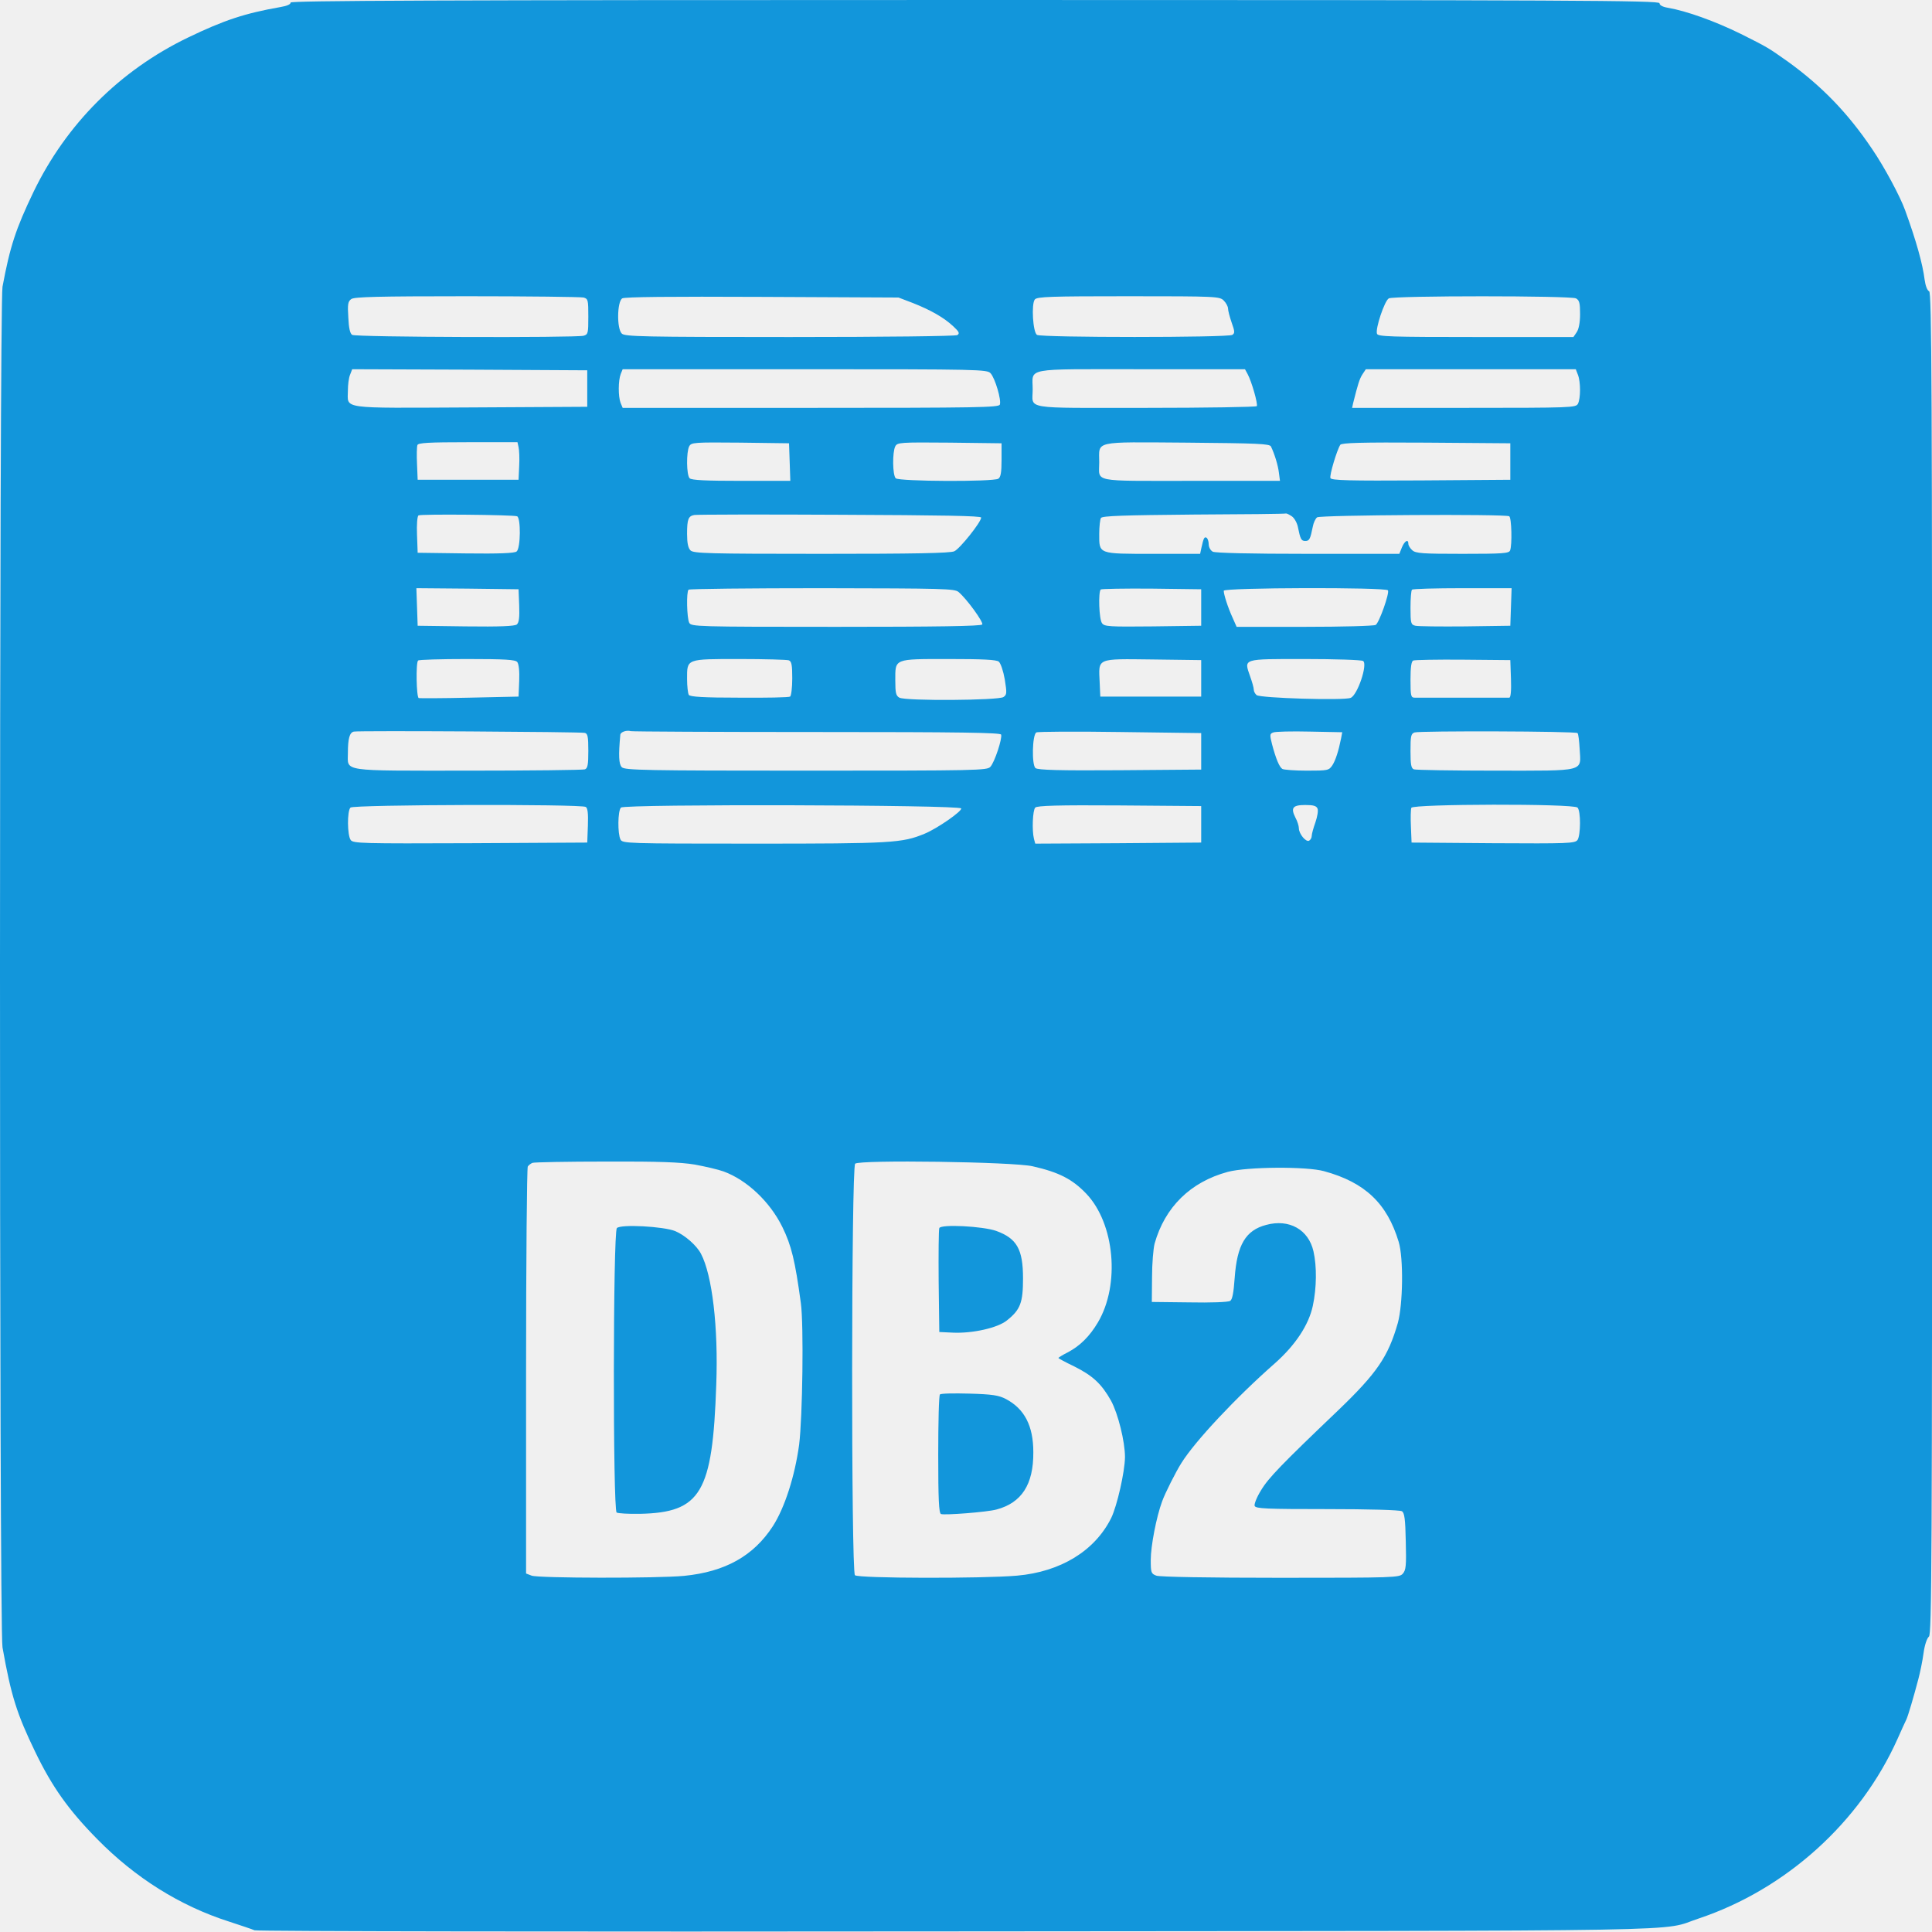
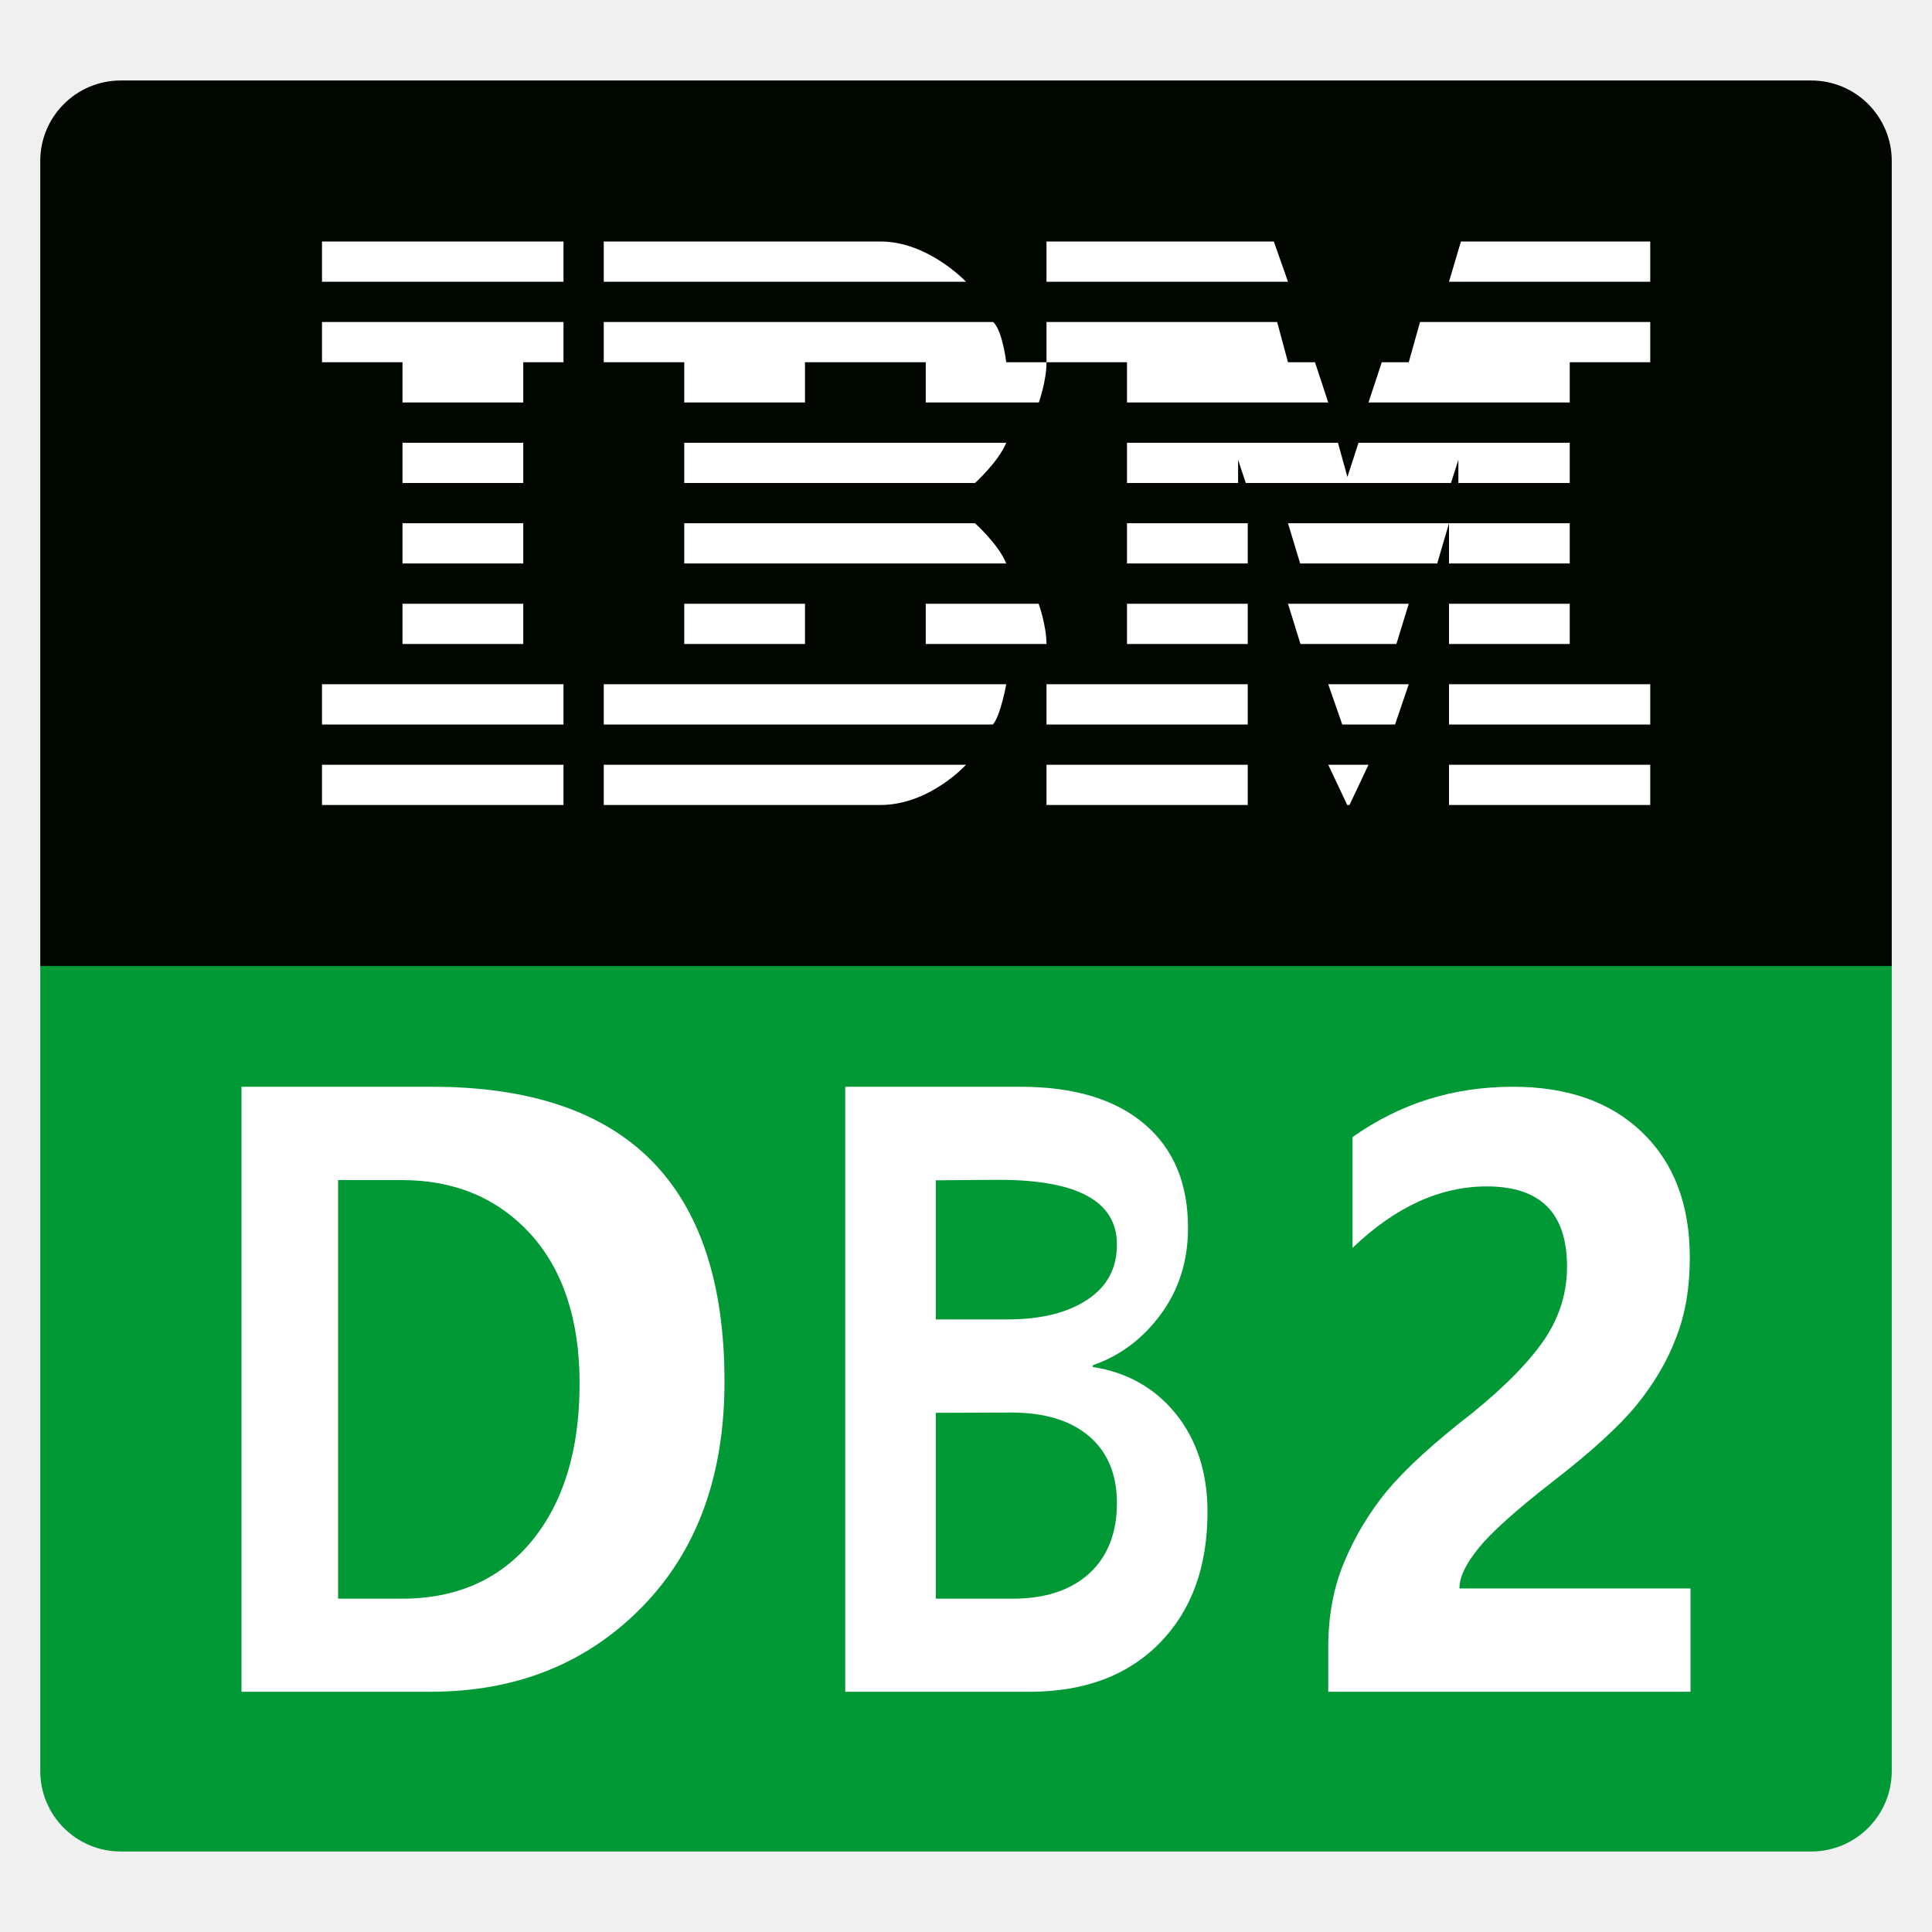
- <svg xmlns="http://www.w3.org/2000/svg" t="1713005675299" class="icon" viewBox="0 0 1024 1024" version="1.1" p-id="6856" width="32" height="32">
-   <path d="M154.013 1.365c0.114 0.91-1.934 1.82-5.462 2.39-18.773 3.3-29.81 6.94-48.924 16.156-36.068 17.408-64.512 45.853-81.92 81.92-9.33 19.456-12.402 28.786-16.384 50.176-1.707 9.557-1.82 711.225 0 721.124 4.551 25.713 7.623 35.27 17.294 55.296 8.989 18.66 17.75 30.947 32.996 46.421 20.025 20.366 43.69 35.271 69.632 43.577 6.258 2.048 12.402 4.096 13.653 4.665 1.252 0.569 168.96 0.796 372.622 0.569 406.415-0.342 371.371 0.227 392.875-6.827 46.194-15.474 85.56-50.972 105.358-95.232 2.048-4.665 4.21-9.33 4.665-10.24 0.91-1.934 3.869-11.947 6.372-21.504 0.91-3.413 2.161-9.444 2.73-13.653 0.57-4.324 1.82-7.965 2.845-8.761 1.479-1.138 1.706-37.774 1.706-356.921 0-307.2-0.227-355.67-1.592-356.125-1.024-0.455-1.935-2.958-2.39-6.144-1.024-8.305-4.437-20.593-10.354-36.864-2.616-7.281-11.036-22.983-17.408-32.312-12.856-19.115-26.624-33.337-44.714-46.422-10.354-7.282-10.354-7.395-24.918-14.677-13.653-6.713-28.785-12.174-38.798-13.881-2.73-0.455-4.323-1.365-4.323-2.39C879.574 0.229 833.494 0 516.623 0c-286.72 0-362.838 0.341-362.61 1.365z m155.306 156.331c2.39 0.683 2.504 1.365 2.504 10.126s-0.114 9.444-2.504 10.126c-4.323 1.138-120.832 0.797-122.652-0.455-1.138-0.682-1.82-3.64-2.048-9.216-0.455-6.94-0.228-8.533 1.593-9.785 1.593-1.137 13.88-1.479 61.212-1.479 32.655 0 60.416 0.342 61.895 0.683z m174.65 2.958c9.443 3.755 16.27 7.623 21.276 12.288 3.072 2.845 3.527 3.755 2.162 4.665-0.91 0.569-38.457 1.024-88.86 1.024-77.825 0-87.382-0.227-88.975-1.82-2.73-2.617-2.503-16.953 0.227-18.66 1.252-0.796 25.26-1.024 74.184-0.796l72.248 0.341 7.737 2.958z m164.636-1.365c1.251 1.251 2.275 3.186 2.275 4.21 0 1.137 0.91 4.55 1.935 7.509 1.706 4.779 1.706 5.575 0.34 6.485-2.275 1.48-101.261 1.48-103.537 0-2.162-1.365-3.072-16.384-1.138-18.773 1.252-1.48 8.306-1.707 49.607-1.707 46.763 0 48.356 0.114 50.518 2.276z m186.71-1.138c1.82 1.024 2.16 2.503 2.16 8.306 0 4.551-0.682 7.964-1.82 9.671l-1.706 2.503h-51.77c-45.283 0-51.768-0.227-52.337-1.707-1.024-2.503 3.982-17.521 6.258-18.773 2.617-1.479 96.37-1.479 99.214 0z m-524.061 47.787v9.67l-62.01 0.342c-70.086 0.342-64.853 1.024-64.853-8.988 0-2.958 0.456-6.713 1.138-8.306l1.138-2.958 62.236 0.227 62.35 0.342v9.67z m213.788-8.078c2.39 2.616 5.803 14.222 4.893 16.611-0.683 1.48-11.492 1.707-100.352 1.707h-99.556l-1.138-2.73c-1.251-3.414-1.251-11.72 0.114-15.247l1.024-2.503h96.484c92.956 0 96.71 0.114 98.531 2.162z m136.192 0.34c2.162 3.983 5.575 15.93 4.893 17.068-0.342 0.455-26.852 0.91-59.051 0.91-65.877 0-59.733 1.024-59.733-9.785 0-11.72-5.462-10.695 57.457-10.695h55.069l1.365 2.503z m175.104 0.456c1.48 3.755 1.48 12.516 0 15.36-1.138 2.048-3.072 2.162-60.53 2.162h-59.164l0.569-2.617c2.503-9.899 3.3-12.63 4.892-15.133l1.82-2.73H835.2l1.138 2.958z m-561.493 38.343c0.341 1.365 0.569 5.917 0.341 9.899l-0.341 7.395h-53.476l-0.341-8.42c-0.228-4.664-0.114-9.101 0.227-10.012 0.456-1.137 5.917-1.479 26.738-1.479h26.283l0.569 2.617z m143.701 7.85l0.341 10.013h-26.055c-18.66 0-26.282-0.341-27.306-1.365-1.707-1.707-1.82-13.881-0.228-16.953 1.138-2.048 2.39-2.162 27.08-1.934l25.827 0.341 0.341 9.899z m112.299-1.023c0 6.599-0.455 9.102-1.707 9.898-2.617 1.707-52.679 1.48-54.386-0.227s-1.82-13.881-0.227-16.953c1.138-2.048 2.503-2.162 28.786-1.934l27.534 0.341v8.875z m142.79-7.168c1.935 3.982 3.756 10.012 4.21 13.88l0.57 4.324h-47.218c-53.362 0-48.583 0.91-48.583-9.785 0-11.605-3.869-10.809 46.307-10.467 37.66 0.341 44.032 0.569 44.715 2.048z m126.863 7.964v9.671l-47.331 0.342c-38.116 0.227-47.56 0-48.015-1.252-0.569-1.479 3.414-14.791 5.234-17.635 0.797-1.024 10.581-1.366 45.511-1.138l44.601 0.341v9.671z m-526.45 29.014c2.048 0.682 1.935 16.952-0.227 18.66-1.024 0.91-9.216 1.25-26.966 1.023l-25.486-0.341-0.341-9.558c-0.228-5.233 0.114-9.898 0.796-10.24 1.138-0.796 49.949-0.34 52.224 0.456z m245.988 0.682c0 2.39-11.264 16.498-14.222 17.863-2.162 1.024-21.163 1.366-70.543 1.366-59.847 0-67.697-0.228-69.29-1.82-1.252-1.252-1.82-3.87-1.82-8.762 0-7.85 0.682-9.443 3.868-10.012 1.251-0.228 35.954-0.341 77.141-0.114 54.045 0.228 74.866 0.569 74.866 1.48z m164.636-0.682c1.366 0.91 2.731 3.413 3.186 5.46 1.365 6.714 1.82 7.624 3.982 7.624s2.617-0.91 3.983-7.623c0.34-1.934 1.365-4.21 2.275-4.893 1.593-1.251 99.783-1.82 101.831-0.568 1.252 0.796 1.593 15.246 0.455 18.09-0.569 1.593-3.868 1.82-25.258 1.82-21.163 0-24.804-0.227-26.624-1.934-1.138-1.024-2.048-2.503-2.048-3.413 0-2.617-1.935-1.593-3.414 1.934l-1.365 3.414h-48.356c-31.06 0-49.038-0.455-50.517-1.138-1.251-0.683-2.162-2.39-2.162-3.982 0-1.48-0.569-3.072-1.137-3.414-1.138-0.682-1.593 0.114-2.731 5.348l-0.683 3.186h-24.917c-29.355 0-28.558 0.227-28.558-10.582 0-3.868 0.455-7.737 0.91-8.42 0.683-1.137 12.288-1.478 49.266-1.82 26.51-0.113 48.469-0.341 48.81-0.569 0.342-0.113 1.707 0.57 3.072 1.48z m-409.486 47.331c0.228 6.372-0.114 8.989-1.251 10.013-1.138 0.91-8.875 1.251-27.08 1.024l-25.486-0.342-0.341-10.012-0.341-9.899 27.079 0.228 27.079 0.341 0.341 8.647zM508.09 313.8c4.324 3.641 13.312 16.043 12.516 17.18-0.455 0.91-24.462 1.252-77.37 1.252-74.637 0-76.8-0.114-77.937-2.162-1.251-2.503-1.593-16.384-0.341-17.521 0.341-0.456 32.199-0.797 70.77-0.797 64.512 0.114 70.314 0.228 72.362 2.048z m128.57 8.192v9.671l-25.6 0.342c-23.098 0.227-25.715 0.113-26.966-1.707-1.593-2.048-2.048-16.498-0.683-17.863 0.455-0.342 12.516-0.57 26.965-0.455l26.283 0.341v9.671z m98.986-9.102c0.91 1.479-4.665 17.18-6.486 18.318-0.796 0.569-17.749 1.024-37.66 1.024h-36.068l-2.161-4.892c-2.503-5.462-4.665-12.288-4.665-14.223 0-1.706 86.016-1.934 87.04-0.227z m65.194 8.76l-0.34 10.013-23.894 0.342c-13.085 0.113-25.031 0-26.397-0.342-2.389-0.569-2.617-1.251-2.617-9.557 0-4.893 0.342-9.216 0.797-9.557 0.341-0.456 12.402-0.797 26.738-0.797h26.055l-0.342 9.899z m-526.677 29.242c0.797 1.024 1.252 4.778 1.024 10.012l-0.341 8.306-25.942 0.569c-14.222 0.341-26.396 0.341-26.965 0.227-1.251-0.455-1.593-18.773-0.341-19.91 0.341-0.456 12.06-0.797 25.941-0.797 20.366 0 25.6 0.341 26.624 1.593z m143.929-0.91c1.48 0.568 1.82 2.503 1.82 9.557 0 5.006-0.568 9.33-1.137 9.67-0.683 0.456-12.743 0.684-26.966 0.57-19 0-26.055-0.455-26.737-1.48-0.456-0.796-0.91-4.55-0.91-8.419 0-10.809-0.683-10.581 27.875-10.581 13.312 0 25.031 0.341 26.055 0.682z m111.275 0.682c1.024 0.91 2.389 4.893 3.185 9.444 1.138 7.168 1.138 8.078-0.682 9.33-2.503 1.82-51.77 2.161-55.182 0.34-1.82-1.023-2.162-2.502-2.162-9.101 0-11.72-1.024-11.378 28.33-11.378 18.091 0 25.145 0.341 26.51 1.365z m107.292 8.875v9.67h-53.475l-0.342-7.622c-0.569-12.97-2.048-12.402 27.99-12.06l25.827 0.34v9.672z m85.789-9.216c2.616 1.593-2.959 18.204-6.6 19.57-3.64 1.479-48.014 0.113-49.834-1.48-0.797-0.682-1.48-1.934-1.48-2.844 0-1.024-0.91-4.21-1.934-7.054-3.3-9.558-4.437-9.216 28.9-9.216 16.156 0 30.037 0.455 30.948 1.024z m78.392 9.443c0.228 6.372-0.113 10.013-0.91 10.013h-50.062c-2.048 0-2.276-0.797-2.276-9.558 0-6.599 0.456-9.784 1.48-10.126 0.682-0.341 12.629-0.569 26.396-0.455l25.031 0.228 0.341 9.898z m-490.95 28.672c1.592 0.342 1.934 1.82 1.934 9.558 0 7.281-0.342 9.216-1.82 9.785-1.025 0.34-28.787 0.682-61.896 0.682-68.38 0-63.716 0.683-63.716-9.443 0-7.623 0.91-10.81 3.186-11.264 2.73-0.57 120.036 0.113 122.311 0.682z m123.107-0.455c76.572 0 97.166 0.342 97.621 1.366 0.683 2.048-3.413 14.563-5.689 17.066-1.706 1.934-6.485 2.048-97.735 2.048-85.106 0-96.028-0.227-97.621-1.82-1.593-1.593-1.82-6.144-0.797-17.18 0.114-1.48 3.3-2.618 5.576-1.935 0.91 0.228 45.283 0.455 98.645 0.455z m203.662 10.24v9.671l-43.122 0.342c-32.54 0.227-43.463-0.114-44.714-1.138-2.048-1.707-1.707-17.636 0.455-18.887 0.682-0.455 20.594-0.57 44.373-0.228l43.008 0.57v9.67z m74.183-7.054c-1.365 6.827-2.958 11.833-4.665 14.45-1.82 2.73-2.389 2.844-13.54 2.844-6.37 0-12.173-0.455-12.97-0.91-1.593-1.024-3.413-5.348-5.461-13.084-1.252-5.007-1.252-5.576 0.682-6.258 1.024-0.455 9.785-0.683 19.229-0.455l17.294 0.341-0.569 3.072z m125.27-2.617c0.455 0.341 0.91 4.21 1.137 8.42 0.683 12.288 3.755 11.491-44.714 11.491-22.756 0-42.098-0.341-43.122-0.682-1.48-0.57-1.82-2.504-1.82-9.672 0-7.964 0.227-9.216 2.161-9.898 2.73-0.91 85.447-0.683 86.358 0.341z m-525.654 39.14c1.024 0.569 1.366 3.413 1.138 9.898l-0.341 8.989-62.01 0.341c-57.23 0.228-62.122 0.114-63.373-1.707-1.82-2.503-1.935-15.36-0.114-17.18 1.593-1.593 122.197-1.934 124.7-0.341z m198.998 0.796c0.455 1.48-12.744 10.695-19.456 13.426-11.833 4.892-17.295 5.234-90.226 5.234-67.698 0-69.746-0.114-70.884-2.162-1.593-3.072-1.479-15.246 0.228-16.953 1.934-1.934 179.655-1.48 180.338 0.455z m127.203 8.42v9.67l-43.918 0.342-44.032 0.228-0.683-2.503c-1.138-4.552-0.682-15.247 0.683-16.612 1.024-1.024 11.947-1.365 44.715-1.138l43.235 0.342v9.67z m61.668-8.306c0.455 1.024-0.114 4.323-1.138 7.282-1.024 2.844-1.934 6.144-1.934 7.054 0 1.024-0.57 2.162-1.366 2.617-1.593 1.024-5.461-3.527-5.461-6.6 0-1.137-0.796-3.754-1.82-5.574-2.617-5.234-1.48-6.713 5.233-6.713 4.324 0 5.917 0.455 6.486 1.934z m137.785-0.569c1.82 1.82 1.706 14.677 0 17.18-1.366 1.82-5.12 1.935-44.715 1.707l-43.236-0.341-0.341-8.42c-0.228-4.665-0.114-9.102 0.228-10.012 0.796-2.048 85.902-2.276 88.064-0.114zM368.256 617.244c5.575 1.024 12.402 2.617 15.247 3.641 12.401 4.551 24.576 16.043 31.175 29.469 4.778 9.785 6.713 17.635 9.785 40.277 1.592 11.492 0.91 60.53-0.91 75.093-2.276 16.726-7.624 33.337-13.882 43.122-10.24 15.815-25.258 24.235-47.104 26.397-14.222 1.365-77.14 1.251-80.782-0.114l-2.958-1.138V726.812c0-59.05 0.455-107.86 0.91-108.544 0.455-0.682 1.593-1.592 2.503-1.934 0.91-0.341 18.432-0.682 38.799-0.682 28.558-0.114 39.48 0.34 47.217 1.592z m179.087 0.91c13.994 3.186 21.048 6.827 28.444 14.564 15.019 15.815 17.977 48.128 6.144 68.153-4.437 7.51-9.557 12.516-16.043 15.929-2.73 1.365-4.892 2.73-4.892 2.958 0 0.228 3.755 2.276 8.306 4.438 10.012 5.006 14.563 9.33 19.57 18.204 3.754 6.94 7.395 21.732 7.395 29.924-0.114 7.964-4.21 25.827-7.282 32.199-8.647 17.408-26.738 28.558-49.948 30.606-17.977 1.593-84.196 1.479-85.902-0.228-2.048-2.048-1.935-216.064 0.113-218.112 2.048-2.161 83.855-1.024 94.095 1.366z m154.51 2.618c21.618 5.916 33.337 17.066 39.48 37.432 2.618 8.648 2.276 33.11-0.454 43.008-5.12 17.864-11.037 26.51-31.517 46.194-30.151 28.786-37.091 35.954-40.96 42.44-2.275 3.64-3.755 7.395-3.413 8.305 0.569 1.48 6.258 1.707 38.457 1.707 21.845 0 38.57 0.455 39.594 1.138 1.366 0.796 1.82 4.21 2.048 15.928 0.342 12.971 0.114 15.247-1.593 17.18-1.82 2.049-4.323 2.163-64.853 2.163-38.115 0-64.057-0.455-65.763-1.138-2.731-1.024-2.959-1.593-2.959-8.306 0-7.282 2.959-22.755 6.03-31.061 1.593-4.438 7.282-15.702 10.24-20.366 7.169-11.492 28.786-34.589 49.494-52.793 10.923-9.671 17.977-20.367 20.139-30.493 2.048-9.557 2.161-20.935 0.34-28.9-2.616-11.49-12.856-17.294-25.03-13.994-10.923 2.844-15.474 10.581-16.726 28.103-0.568 7.965-1.251 11.492-2.389 12.174-0.91 0.683-10.467 1.024-21.618 0.797l-19.91-0.228 0.113-13.084c0-7.168 0.683-15.246 1.365-17.863 5.462-19.343 19.001-32.655 38.799-38.002 10.24-2.73 41.87-2.958 51.086-0.341z" fill="#1296db" p-id="6857" />
-   <path d="M326.955 650.923c-2.048 2.161-2.162 149.504-0.114 150.755 0.797 0.455 6.258 0.797 12.288 0.683 32.427-0.683 38.57-11.15 40.505-68.494 1.138-30.493-2.162-58.027-8.078-69.291-2.276-4.437-8.533-9.899-13.653-12.06-6.144-2.504-29.014-3.755-30.948-1.593z m170.894 0c-0.341 0.91-0.455 13.653-0.341 28.33l0.341 26.738 7.282 0.341c10.354 0.456 23.666-2.503 28.558-6.485 7.168-5.689 8.534-9.443 8.534-22.3 0-15.474-3.3-21.163-14.223-25.145-7.168-2.503-29.354-3.641-30.15-1.48z m0.342 88.177c-0.57 0.456-0.91 14.792-0.91 31.858 0 23.666 0.34 31.062 1.478 31.517 1.935 0.682 24.349-1.024 29.355-2.39 13.312-3.527 19.684-13.198 19.57-30.378 0-13.995-4.665-22.983-14.564-28.217-3.754-1.934-7.054-2.503-19.342-2.845-8.078-0.227-15.132-0.113-15.587 0.455z" fill="#1296db" p-id="6858" />
+ <svg xmlns="http://www.w3.org/2000/svg" viewBox="0 0 1024 1024" version="1.1" p-id="3475" width="32" height="32">
+   <path d="M21.333 512h981.333v426.667a42.667 42.667 0 0 1-42.667 42.667H64a42.667 42.667 0 0 1-42.667-42.667V512z" fill="#019936" p-id="3476" />
+   <path d="M1002.667 512H21.333V85.333a42.667 42.667 0 0 1 42.667-42.667h896a42.667 42.667 0 0 1 42.667 42.667v426.667z" fill="#000600" p-id="3477" />
+   <path d="M170.667 128h128v21.333H170.667V128z m149.333 0v21.333h192s-20.053-21.333-45.227-21.333H320z m234.667 0v21.333h128l-7.509-21.333H554.667z m320 0h-100.352L768 149.333h106.667V128zM170.667 170.667h128v21.333H170.667V170.667z m149.333 21.333h213.333s-2.005-16.896-6.933-21.333H320v21.333z m234.667 0h128l-5.76-21.333H554.667v21.333z m320 0V170.667h-122.027L746.667 192h128zM213.333 192h64v21.333h-64V192z m149.333 0h64v21.333h-64V192z m128.085 21.333h59.84S554.667 202.027 554.667 192h-64v21.333h0.085zM597.333 192v21.333h106.667l-7.04-21.333H597.333z m128 21.333h106.667V192h-99.627L725.333 213.333z m-512 21.333h64v21.333h-64v-21.333z m149.333 21.333h154.112s12.48-11.307 16.555-21.333h-170.667v21.333z m351.488-3.2l-5.013-18.133H597.333v21.333h58.88v-12.309l4.075 12.309h108.757l3.925-12.309V256H832v-21.333h-111.957l-5.888 18.133zM213.333 277.333h64v21.333h-64v-21.333z m149.333 21.333h170.667c-4.075-10.176-16.555-21.333-16.555-21.333H362.667v21.333z m234.667-21.333h64v21.333h-64v-21.333z m170.667 0h-85.333l6.443 21.333h72.64L768 277.333z m0 0h64v21.333h-64v-21.333z m-554.667 42.667h64v21.333h-64v-21.333z m149.333 0h64v21.333h-64v-21.333z m187.84 0H490.667v21.333h64c-0.085-10.091-4.16-21.333-4.16-21.333zM597.333 320h64v21.333h-64v-21.333z m149.333 0h-64l6.613 21.333h50.837L746.667 320z m21.333 0h64v21.333h-64v-21.333zM170.667 362.667h128v21.333H170.667v-21.333z m362.667 0H320v21.333h206.251c4.011-4.437 7.083-21.333 7.083-21.333z m21.333 0h106.667v21.333h-106.667v-21.333z m192 0h-42.667l7.424 21.333h27.989l7.253-21.333z m21.333 0h106.667v21.333h-106.667v-21.333zM170.667 405.333h128v21.333H170.667v-21.333z m341.333 0h-192v21.333h146.709C492.821 426.581 512 405.333 512 405.333z m42.667 0h106.667v21.333h-106.667v-21.333z m160.597 21.333L725.333 405.333h-21.333l10.069 21.333h1.195zM768 405.333h106.667v21.333h-106.667v-21.333z" fill="#FFFFFF" p-id="3478" />
+   <path d="M228.821 576C332.395 576 384 628.16 384 732.373c0 49.451-14.4 89.408-43.584 119.253-29.184 29.867-66.496 45.035-112.213 45.035H128V576h100.821z m-15.872 49.472H179.2v221.867h33.749c29.376 0 52.288-10.347 69.099-30.784 16.811-20.693 25.152-48.277 25.152-83.328 0-33.792-8.832-60.288-26.155-79.339-17.557-19.029-40.107-28.416-68.096-28.416zM540.8 576c28.373 0 50.389 6.613 65.877 19.84 15.488 13.227 22.997 31.531 22.997 55.019 0 17.365-4.821 32.683-14.357 45.653-9.536 12.971-21.547 22.059-36.139 27.093v0.917c18.176 2.859 32.875 11.029 44.096 24.917 11.115 13.867 16.725 31.147 16.725 51.883 0 29.184-8.427 52.267-25.365 69.547-16.939 17.237-39.936 25.813-69.12 25.813H448V576h92.8z m-4.971 172.672l-39.829 0.149v98.517h40.811c17.28 0 30.848-4.523 40.533-13.397 9.685-8.875 14.656-21.397 14.656-37.248 0-15.147-4.843-26.923-14.656-35.371-9.813-8.427-23.531-12.651-41.515-12.651z m-6.187-123.349l-33.643 0.256v73.749h37.632c18.176 0 32.213-3.499 42.731-10.496 10.539-6.997 15.637-16.64 15.637-29.227 0-22.805-20.736-34.261-62.357-34.261zM896 841.92v54.741h-192v-23.467c0-16.469 2.731-31.531 8.32-44.928a151.083 151.083 0 0 1 22.784-38.016c9.813-11.733 24.683-25.387 45.12-41.216 18.731-15.189 31.616-28.715 39.168-40.32 7.573-11.733 11.157-24.107 11.157-37.397 0-28.459-14.123-42.496-42.517-42.496-24.789 0-48.448 10.859-71.147 32.555V602.667C742.187 584.811 770.304 576 801.92 576c28.885 0 51.691 8.043 68.416 24.107 16.747 16.085 25.301 38.165 25.301 66.496 0 15.808-2.347 29.973-7.317 42.496-4.715 12.629-11.904 24.491-21.077 35.84-9.173 11.093-23.808 24.512-44.117 40.213-19.477 15.168-32.597 26.923-39.296 35.2-6.699 8.32-10.283 15.189-10.283 21.568H896z" fill="#FFFFFF" p-id="3479" />
</svg>
